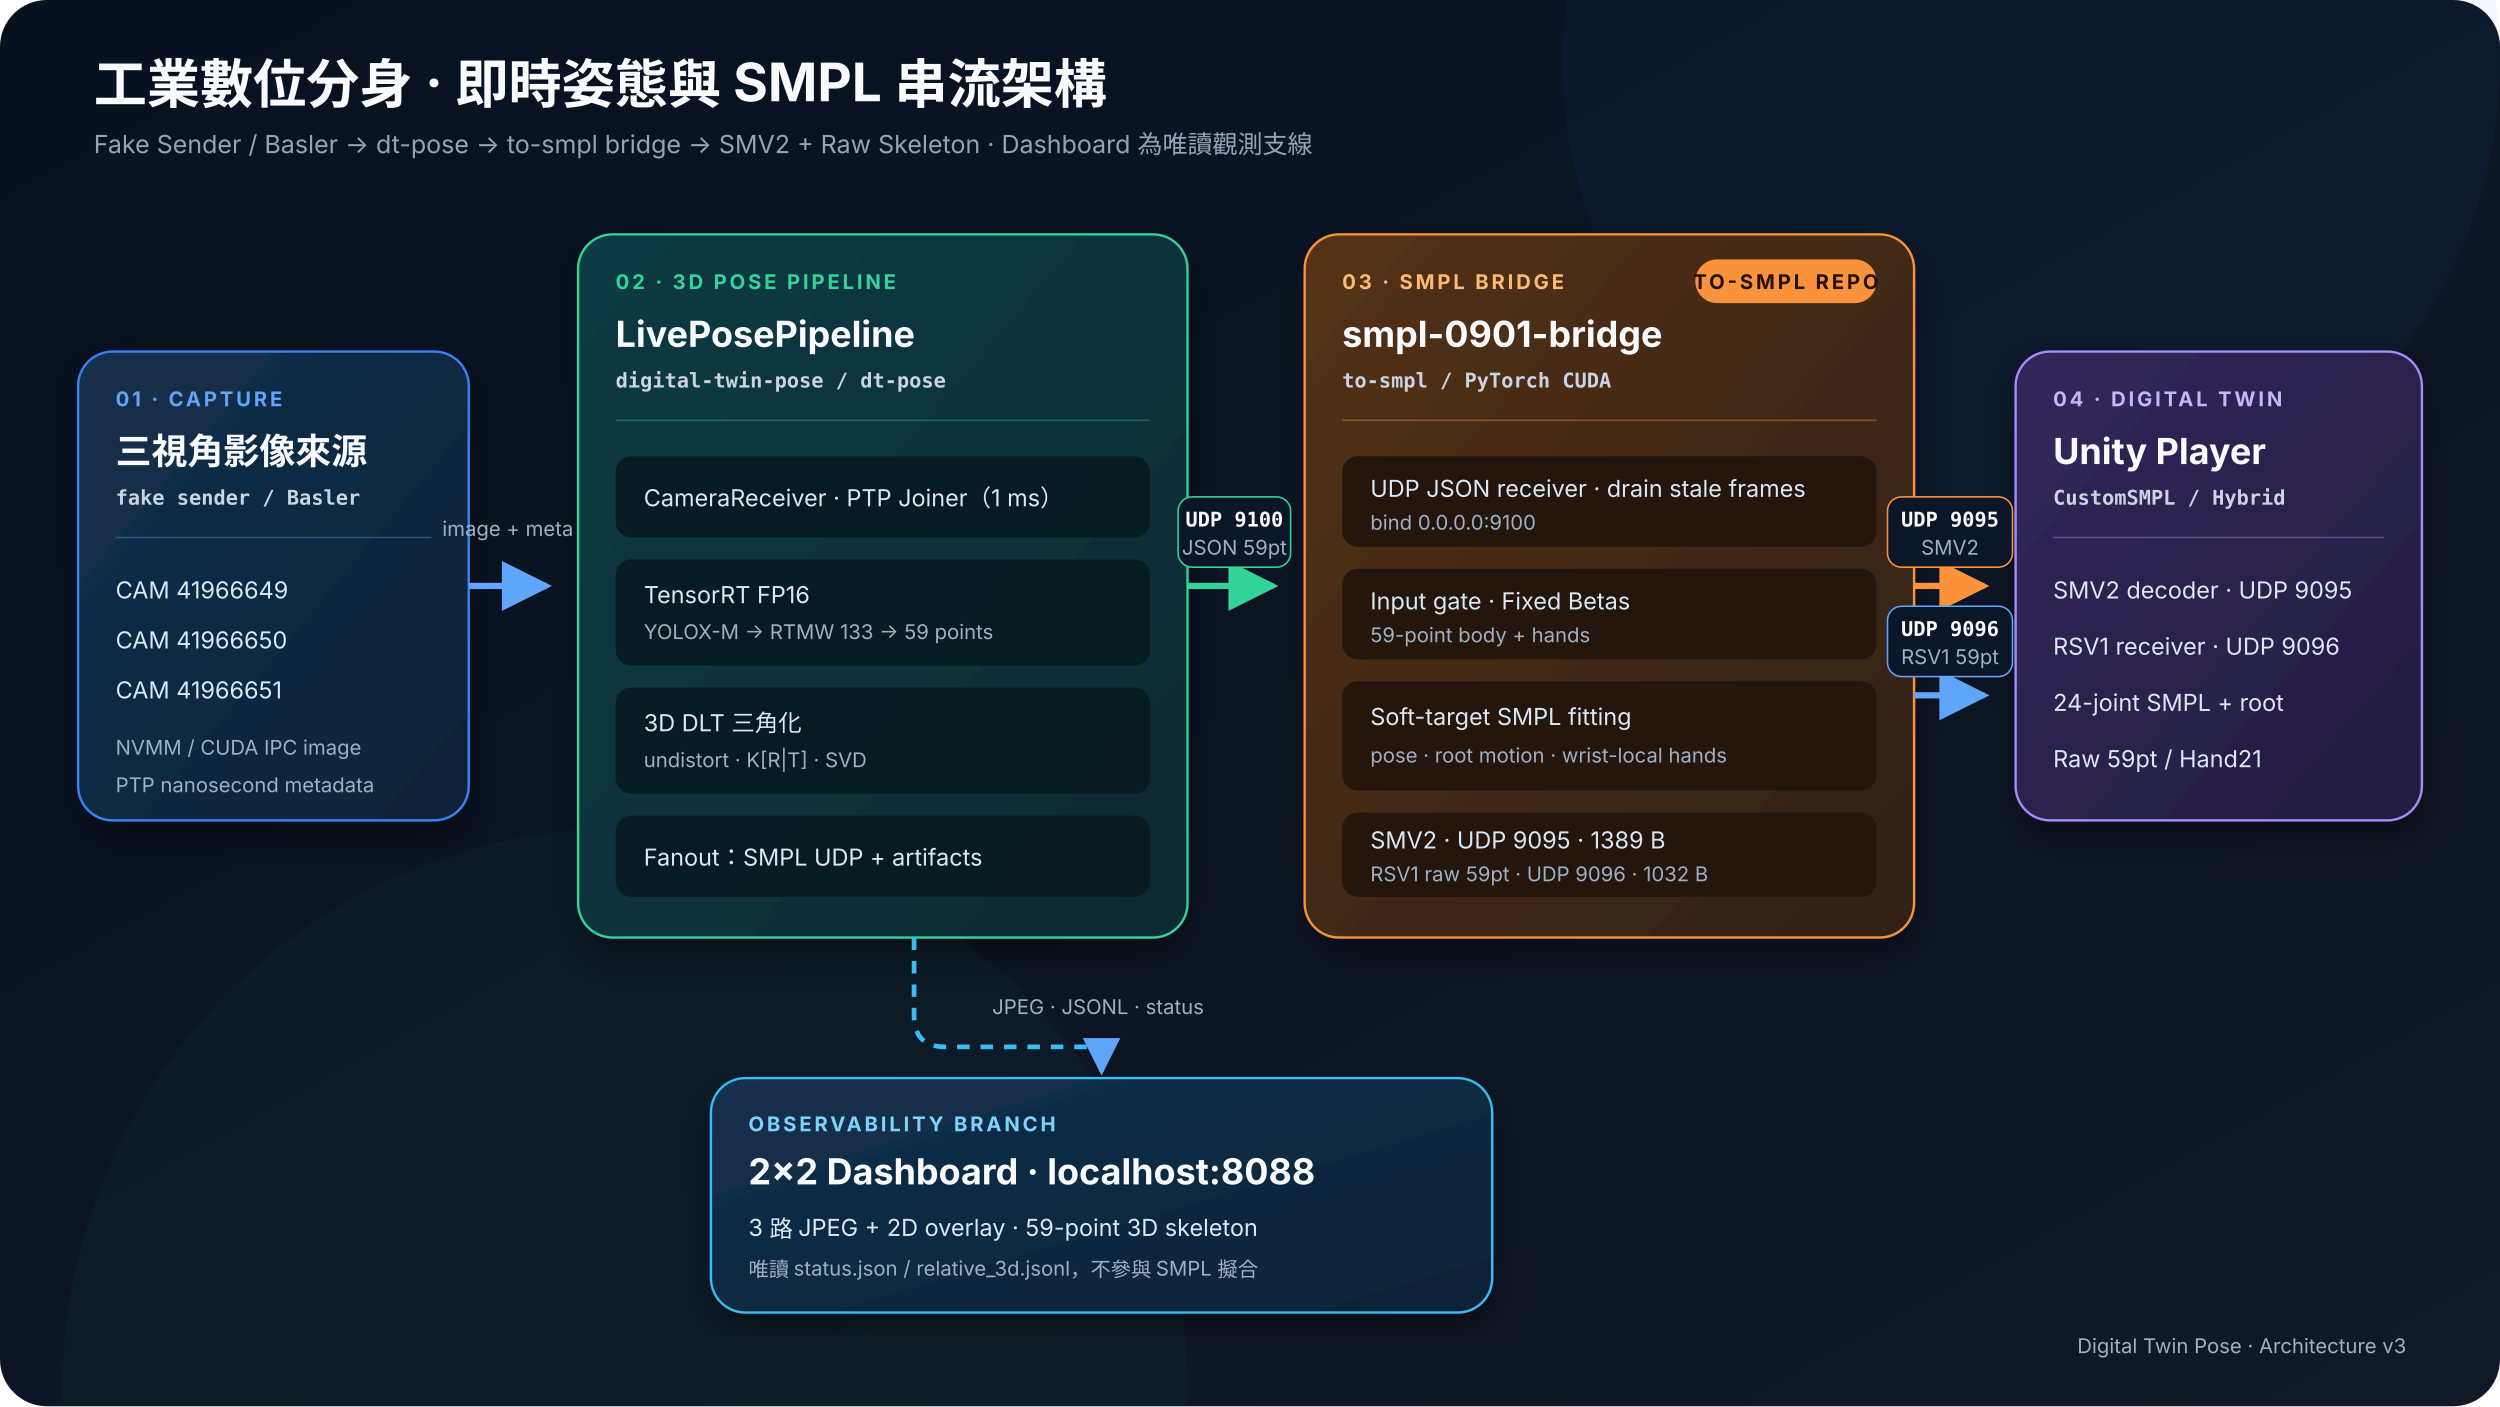
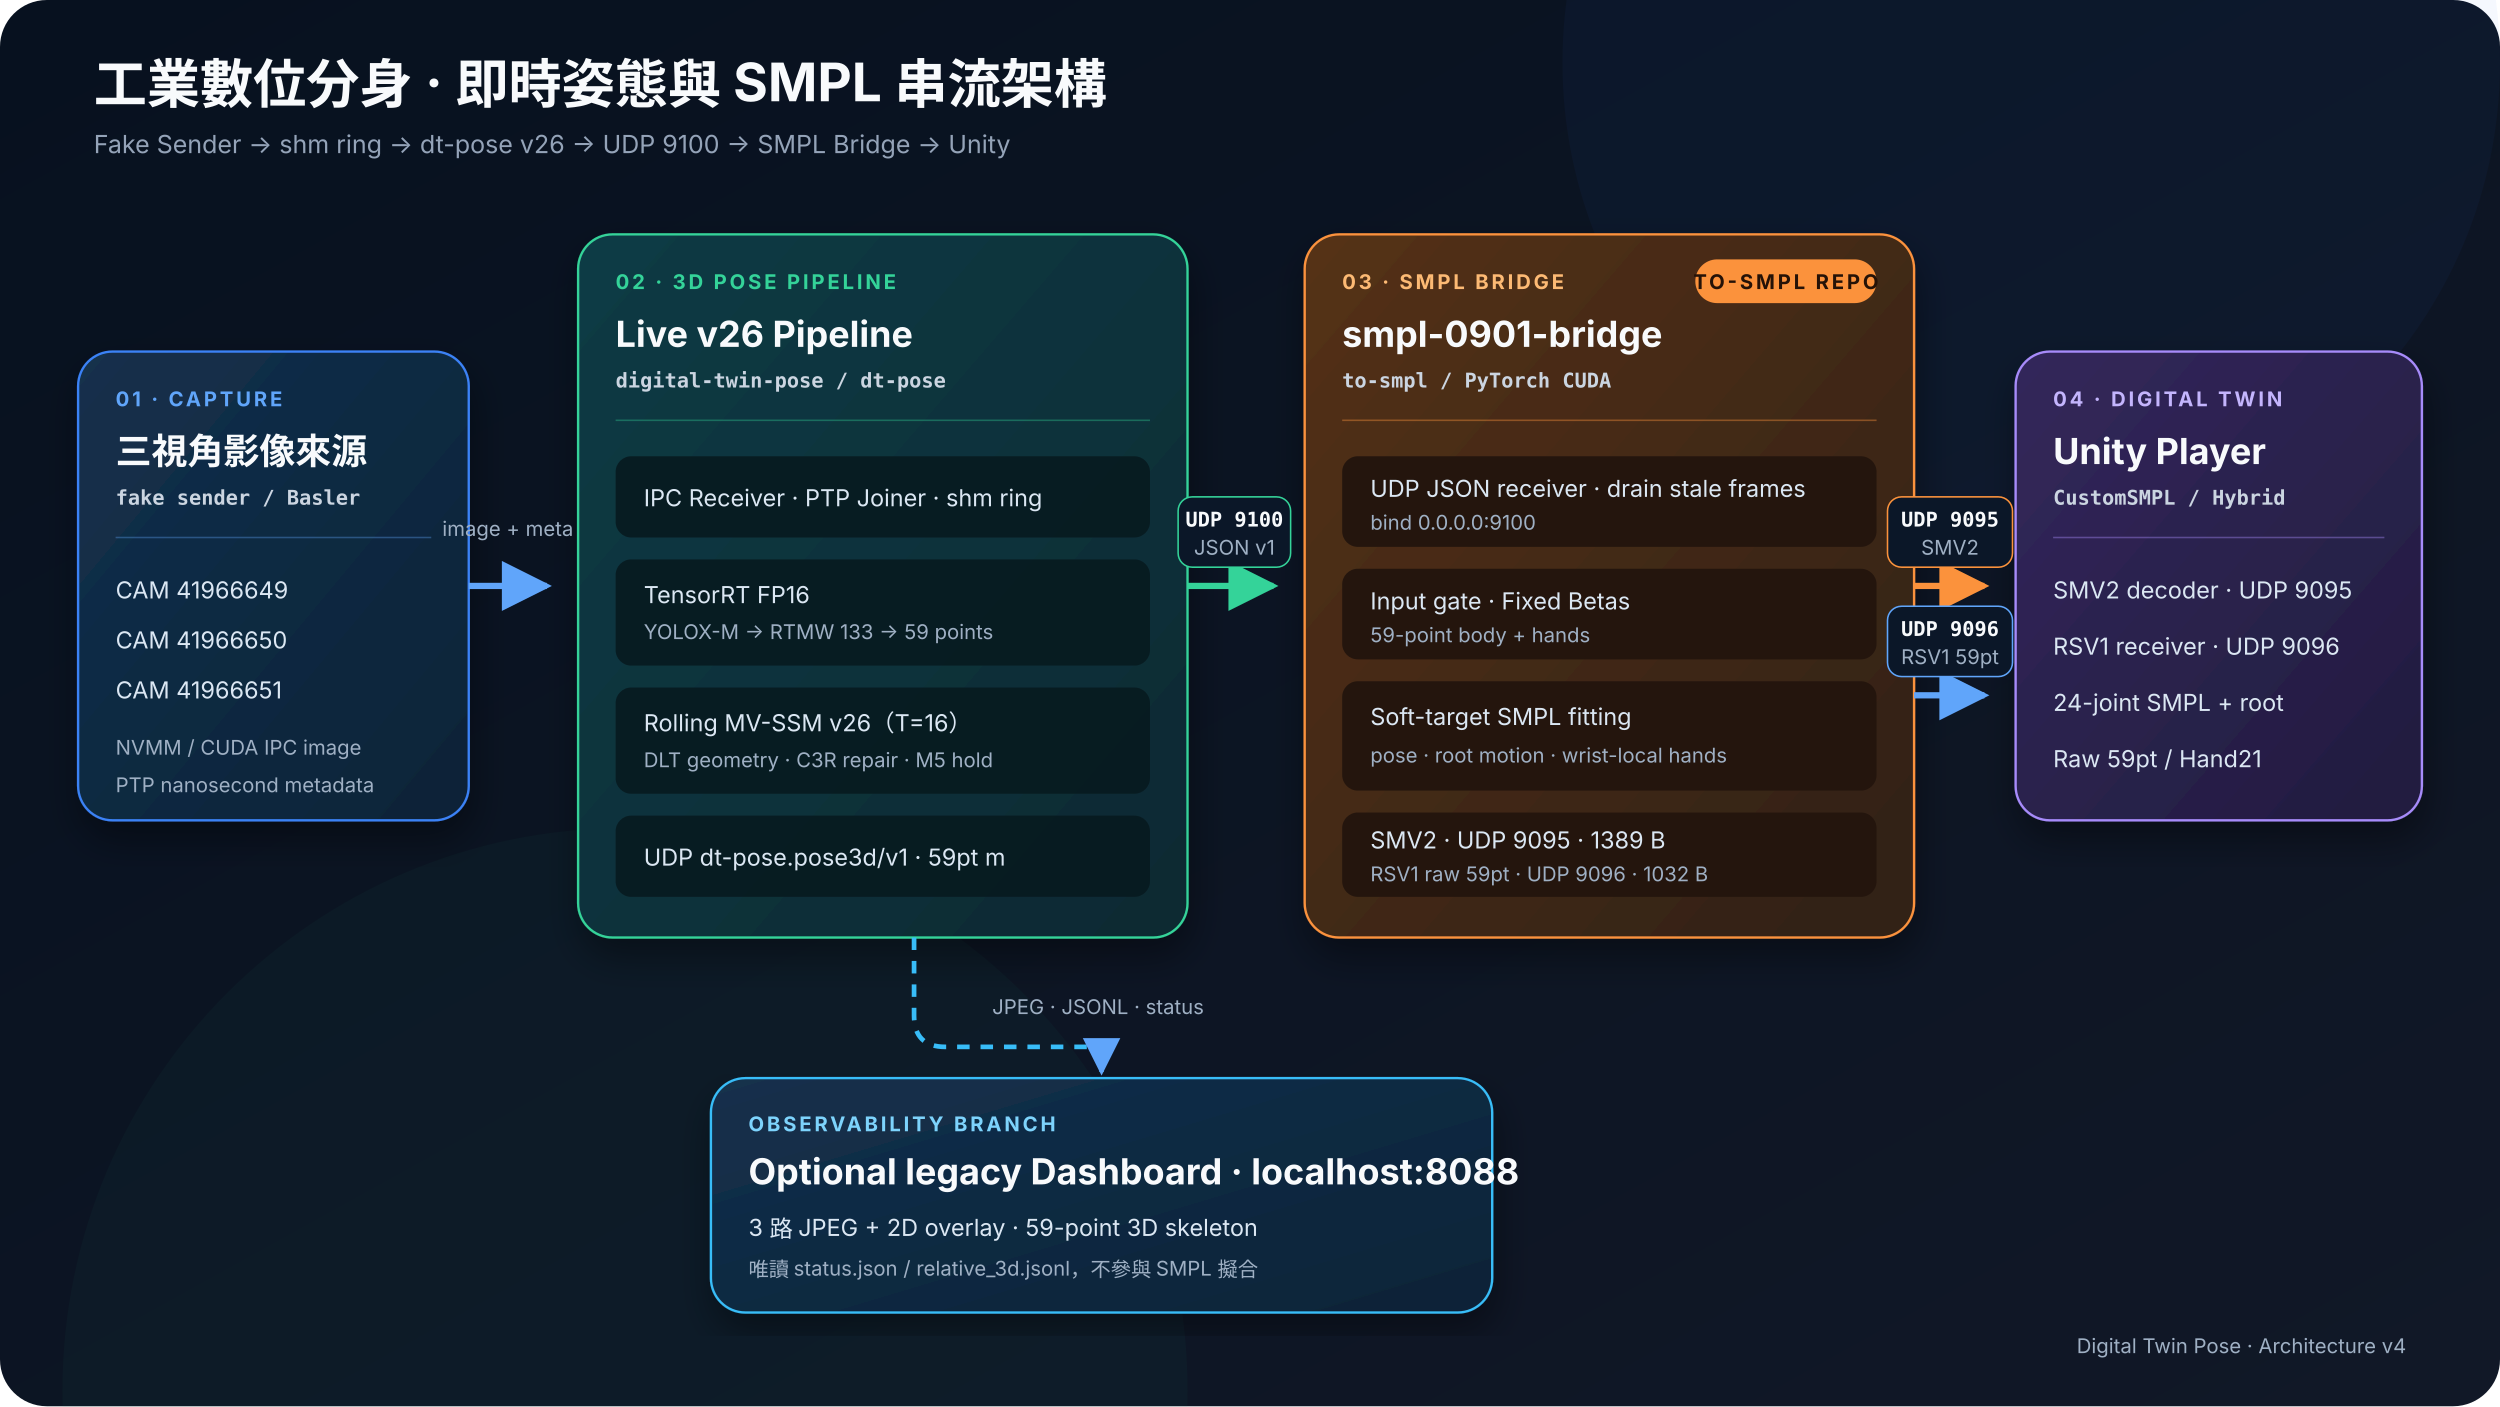
<svg xmlns="http://www.w3.org/2000/svg" width="1600" height="900" viewBox="0 0 1600 900" role="img" aria-labelledby="title desc">
  <defs>
    <linearGradient id="bg" x2="1" y2="1">
      <stop stop-color="#07111f" />
      <stop offset="1" stop-color="#111827" />
    </linearGradient>
    <linearGradient id="blue" x2="1" y2="1">
      <stop stop-color="#12304c" />
      <stop offset="1" stop-color="#102337" />
    </linearGradient>
    <linearGradient id="green" x2="1" y2="1">
      <stop stop-color="#103b45" />
      <stop offset="1" stop-color="#0d2932" />
    </linearGradient>
    <linearGradient id="orange" x2="1" y2="1">
      <stop stop-color="#553119" />
      <stop offset="1" stop-color="#2f2118" />
    </linearGradient>
    <linearGradient id="purple" x2="1" y2="1">
      <stop stop-color="#33275b" />
      <stop offset="1" stop-color="#211c3e" />
    </linearGradient>
    <filter id="shadow">
      <feDropShadow dy="12" stdDeviation="12" flood-opacity=".38" />
    </filter>
    <marker id="ab" viewBox="0 0 10 10" refX="9" refY="5" markerWidth="8" markerHeight="8" orient="auto">
      <path d="M0 0 10 5 0 10z" fill="#60a5fa" />
    </marker>
    <marker id="ag" viewBox="0 0 10 10" refX="9" refY="5" markerWidth="8" markerHeight="8" orient="auto">
      <path d="M0 0 10 5 0 10z" fill="#34d399" />
    </marker>
    <marker id="ao" viewBox="0 0 10 10" refX="9" refY="5" markerWidth="8" markerHeight="8" orient="auto">
      <path d="M0 0 10 5 0 10z" fill="#fb923c" />
    </marker>
    <style>.title{font:700 34px Inter,"Noto Sans TC","Microsoft JhengHei",sans-serif;fill:#f8fafc}.sub{font:400 16px Inter,"Noto Sans TC","Microsoft JhengHei",sans-serif;fill:#94a3b8}.step{font:700 13px Inter,"Noto Sans TC","Microsoft JhengHei",sans-serif;letter-spacing:1.8px}.head{font:700 23px Inter,"Noto Sans TC","Microsoft JhengHei",sans-serif;fill:#f8fafc}.repo{font:600 13px ui-monospace,monospace;fill:#cbd5e1}.body{font:400 15px Inter,"Noto Sans TC","Microsoft JhengHei",sans-serif;fill:#dbe7f3}.small{font:400 13px Inter,"Noto Sans TC","Microsoft JhengHei",sans-serif;fill:#9fb0c4}.port{font:700 13px ui-monospace,monospace;fill:#f8fafc}.card{filter:url(#shadow);stroke-width:1.5}.unit{fill:#071a20;opacity:.92}</style>
  </defs>
  <rect width="1600" height="900" rx="30" fill="url(#bg)" />
  <circle cx="1300" cy="40" r="300" fill="#2563eb" opacity=".05" />
  <circle cx="400" cy="890" r="360" fill="#10b981" opacity=".04" />
  <text x="60" y="66" class="title">工業數位分身 · 即時姿態與 SMPL 串流架構</text>
-   <text x="60" y="98" class="sub">Fake Sender / Basler → dt-pose → to-smpl bridge → SMV2 + Raw Skeleton · Dashboard 為唯讀觀測支線</text>
+   <text x="60" y="98" class="sub">Fake Sender → shm ring → dt-pose v26 → UDP 9100 → SMPL Bridge → Unity</text>
  <g transform="translate(50 225)">
    <rect class="card" width="250" height="300" rx="22" fill="url(#blue)" stroke="#3b82f6" />
    <text x="24" y="35" class="step" fill="#60a5fa">01 · CAPTURE</text>
    <text x="24" y="72" class="head">三視角影像來源</text>
    <text x="24" y="98" class="repo">fake sender / Basler</text>
    <path d="M24 119H226" stroke="#60a5fa" opacity=".35" />
    <text x="24" y="158" class="body">CAM 41966649</text>
    <text x="24" y="190" class="body">CAM 41966650</text>
    <text x="24" y="222" class="body">CAM 41966651</text>
    <text x="24" y="258" class="small">NVMM / CUDA IPC image</text>
    <text x="24" y="282" class="small">PTP nanosecond metadata</text>
  </g>
  <g transform="translate(370 150)">
    <rect class="card" width="390" height="450" rx="22" fill="url(#green)" stroke="#34d399" />
    <text x="24" y="35" class="step" fill="#34d399">02 · 3D POSE PIPELINE</text>
-     <text x="24" y="72" class="head">LivePosePipeline</text>
+     <text x="24" y="72" class="head">Live v26 Pipeline</text>
    <text x="24" y="98" class="repo">digital-twin-pose / dt-pose</text>
    <path d="M24 119H366" stroke="#34d399" opacity=".35" />
    <rect class="unit" x="24" y="142" width="342" height="52" rx="10" />
-     <text x="42" y="174" class="body">CameraReceiver · PTP Joiner（1 ms）</text>
+     <text x="42" y="174" class="body">IPC Receiver · PTP Joiner · shm ring</text>
    <rect class="unit" x="24" y="208" width="342" height="68" rx="10" />
    <text x="42" y="236" class="body">TensorRT FP16</text>
    <text x="42" y="259" class="small">YOLOX-M → RTMW 133 → 59 points</text>
    <rect class="unit" x="24" y="290" width="342" height="68" rx="10" />
-     <text x="42" y="318" class="body">3D DLT 三角化</text>
-     <text x="42" y="341" class="small">undistort · K[R|T] · SVD</text>
+     <text x="42" y="318" class="body">Rolling MV-SSM v26（T=16）</text>
+     <text x="42" y="341" class="small">DLT geometry · C3R repair · M5 hold</text>
    <rect class="unit" x="24" y="372" width="342" height="52" rx="10" />
-     <text x="42" y="404" class="body">Fanout：SMPL UDP + artifacts</text>
+     <text x="42" y="404" class="body">UDP dt-pose.pose3d/v1 · 59pt m</text>
  </g>
  <g transform="translate(835 150)">
    <rect class="card" width="390" height="450" rx="22" fill="url(#orange)" stroke="#fb923c" stroke-width="3" />
    <rect x="250" y="16" width="116" height="28" rx="14" fill="#fb923c" />
    <text x="308" y="35" text-anchor="middle" class="step" fill="#251207">TO-SMPL REPO</text>
    <text x="24" y="35" class="step" fill="#fdba74">03 · SMPL BRIDGE</text>
    <text x="24" y="72" class="head">smpl-0901-bridge</text>
    <text x="24" y="98" class="repo">to-smpl / PyTorch CUDA</text>
    <path d="M24 119H366" stroke="#fb923c" opacity=".4" />
    <rect x="24" y="142" width="342" height="58" rx="10" fill="#24150d" />
    <text x="42" y="168" class="body">UDP JSON receiver · drain stale frames</text>
    <text x="42" y="189" class="small">bind 0.0.0.0:9100</text>
    <rect x="24" y="214" width="342" height="58" rx="10" fill="#24150d" />
    <text x="42" y="240" class="body">Input gate · Fixed Betas</text>
    <text x="42" y="261" class="small">59-point body + hands</text>
    <rect x="24" y="286" width="342" height="70" rx="10" fill="#24150d" />
    <text x="42" y="314" class="body">Soft-target SMPL fitting</text>
    <text x="42" y="338" class="small">pose · root motion · wrist-local hands</text>
    <rect x="24" y="370" width="342" height="54" rx="10" fill="#24150d" />
    <text x="42" y="393" class="body">SMV2 · UDP 9095 · 1389 B</text>
    <text x="42" y="414" class="small">RSV1 raw 59pt · UDP 9096 · 1032 B</text>
  </g>
  <g transform="translate(1290 225)">
    <rect class="card" width="260" height="300" rx="22" fill="url(#purple)" stroke="#a78bfa" />
    <text x="24" y="35" class="step" fill="#c4b5fd">04 · DIGITAL TWIN</text>
    <text x="24" y="72" class="head">Unity Player</text>
    <text x="24" y="98" class="repo">CustomSMPL / Hybrid</text>
    <path d="M24 119H236" stroke="#a78bfa" opacity=".4" />
    <text x="24" y="158" class="body">SMV2 decoder · UDP 9095</text>
    <text x="24" y="194" class="body">RSV1 receiver · UDP 9096</text>
    <text x="24" y="230" class="body">24-joint SMPL + root</text>
    <text x="24" y="266" class="body">Raw 59pt / Hand21</text>
  </g>
  <g transform="translate(455 690)">
    <rect class="card" width="500" height="150" rx="22" fill="url(#blue)" stroke="#38bdf8" />
    <text x="24" y="34" class="step" fill="#7dd3fc">OBSERVABILITY BRANCH</text>
-     <text x="24" y="68" class="head">2×2 Dashboard · localhost:8088</text>
+     <text x="24" y="68" class="head">Optional legacy Dashboard · localhost:8088</text>
    <text x="24" y="101" class="body">3 路 JPEG + 2D overlay · 59-point 3D skeleton</text>
    <text x="24" y="127" class="small">唯讀 status.json / relative_3d.jsonl，不參與 SMPL 擬合</text>
  </g>
  <path d="M300 375H350" stroke="#60a5fa" stroke-width="4" fill="none" marker-end="url(#ab)" />
  <text x="325" y="343" text-anchor="middle" class="small">image + meta</text>
  <path d="M760 375H815" stroke="#34d399" stroke-width="4" fill="none" marker-end="url(#ag)" />
  <rect x="754" y="318" width="72" height="45" rx="9" fill="#0b1728" stroke="#34d399" />
  <text x="790" y="337" text-anchor="middle" class="port">UDP 9100</text>
-   <text x="790" y="355" text-anchor="middle" class="small">JSON 59pt</text>
+   <text x="790" y="355" text-anchor="middle" class="small">JSON v1</text>
  <path d="M1225 375H1270" stroke="#fb923c" stroke-width="4" fill="none" marker-end="url(#ao)" />
  <rect x="1208" y="318" width="80" height="45" rx="9" fill="#0b1728" stroke="#fb923c" />
  <text x="1248" y="337" text-anchor="middle" class="port">UDP 9095</text>
  <text x="1248" y="355" text-anchor="middle" class="small">SMV2</text>
  <path d="M1225 445H1270" stroke="#60a5fa" stroke-width="4" fill="none" marker-end="url(#ab)" />
  <rect x="1208" y="388" width="80" height="45" rx="9" fill="#0b1728" stroke="#60a5fa" />
  <text x="1248" y="407" text-anchor="middle" class="port">UDP 9096</text>
  <text x="1248" y="425" text-anchor="middle" class="small">RSV1 59pt</text>
  <path d="M585 600V650Q585 670 605 670H705V686" stroke="#38bdf8" stroke-width="3" stroke-dasharray="8 7" fill="none" marker-end="url(#ab)" />
  <text x="635" y="649" class="small">JPEG · JSONL · status</text>
-   <text x="1540" y="866" text-anchor="end" class="small">Digital Twin Pose · Architecture v3</text>
+   <text x="1540" y="866" text-anchor="end" class="small">Digital Twin Pose · Architecture v4</text>
</svg>
